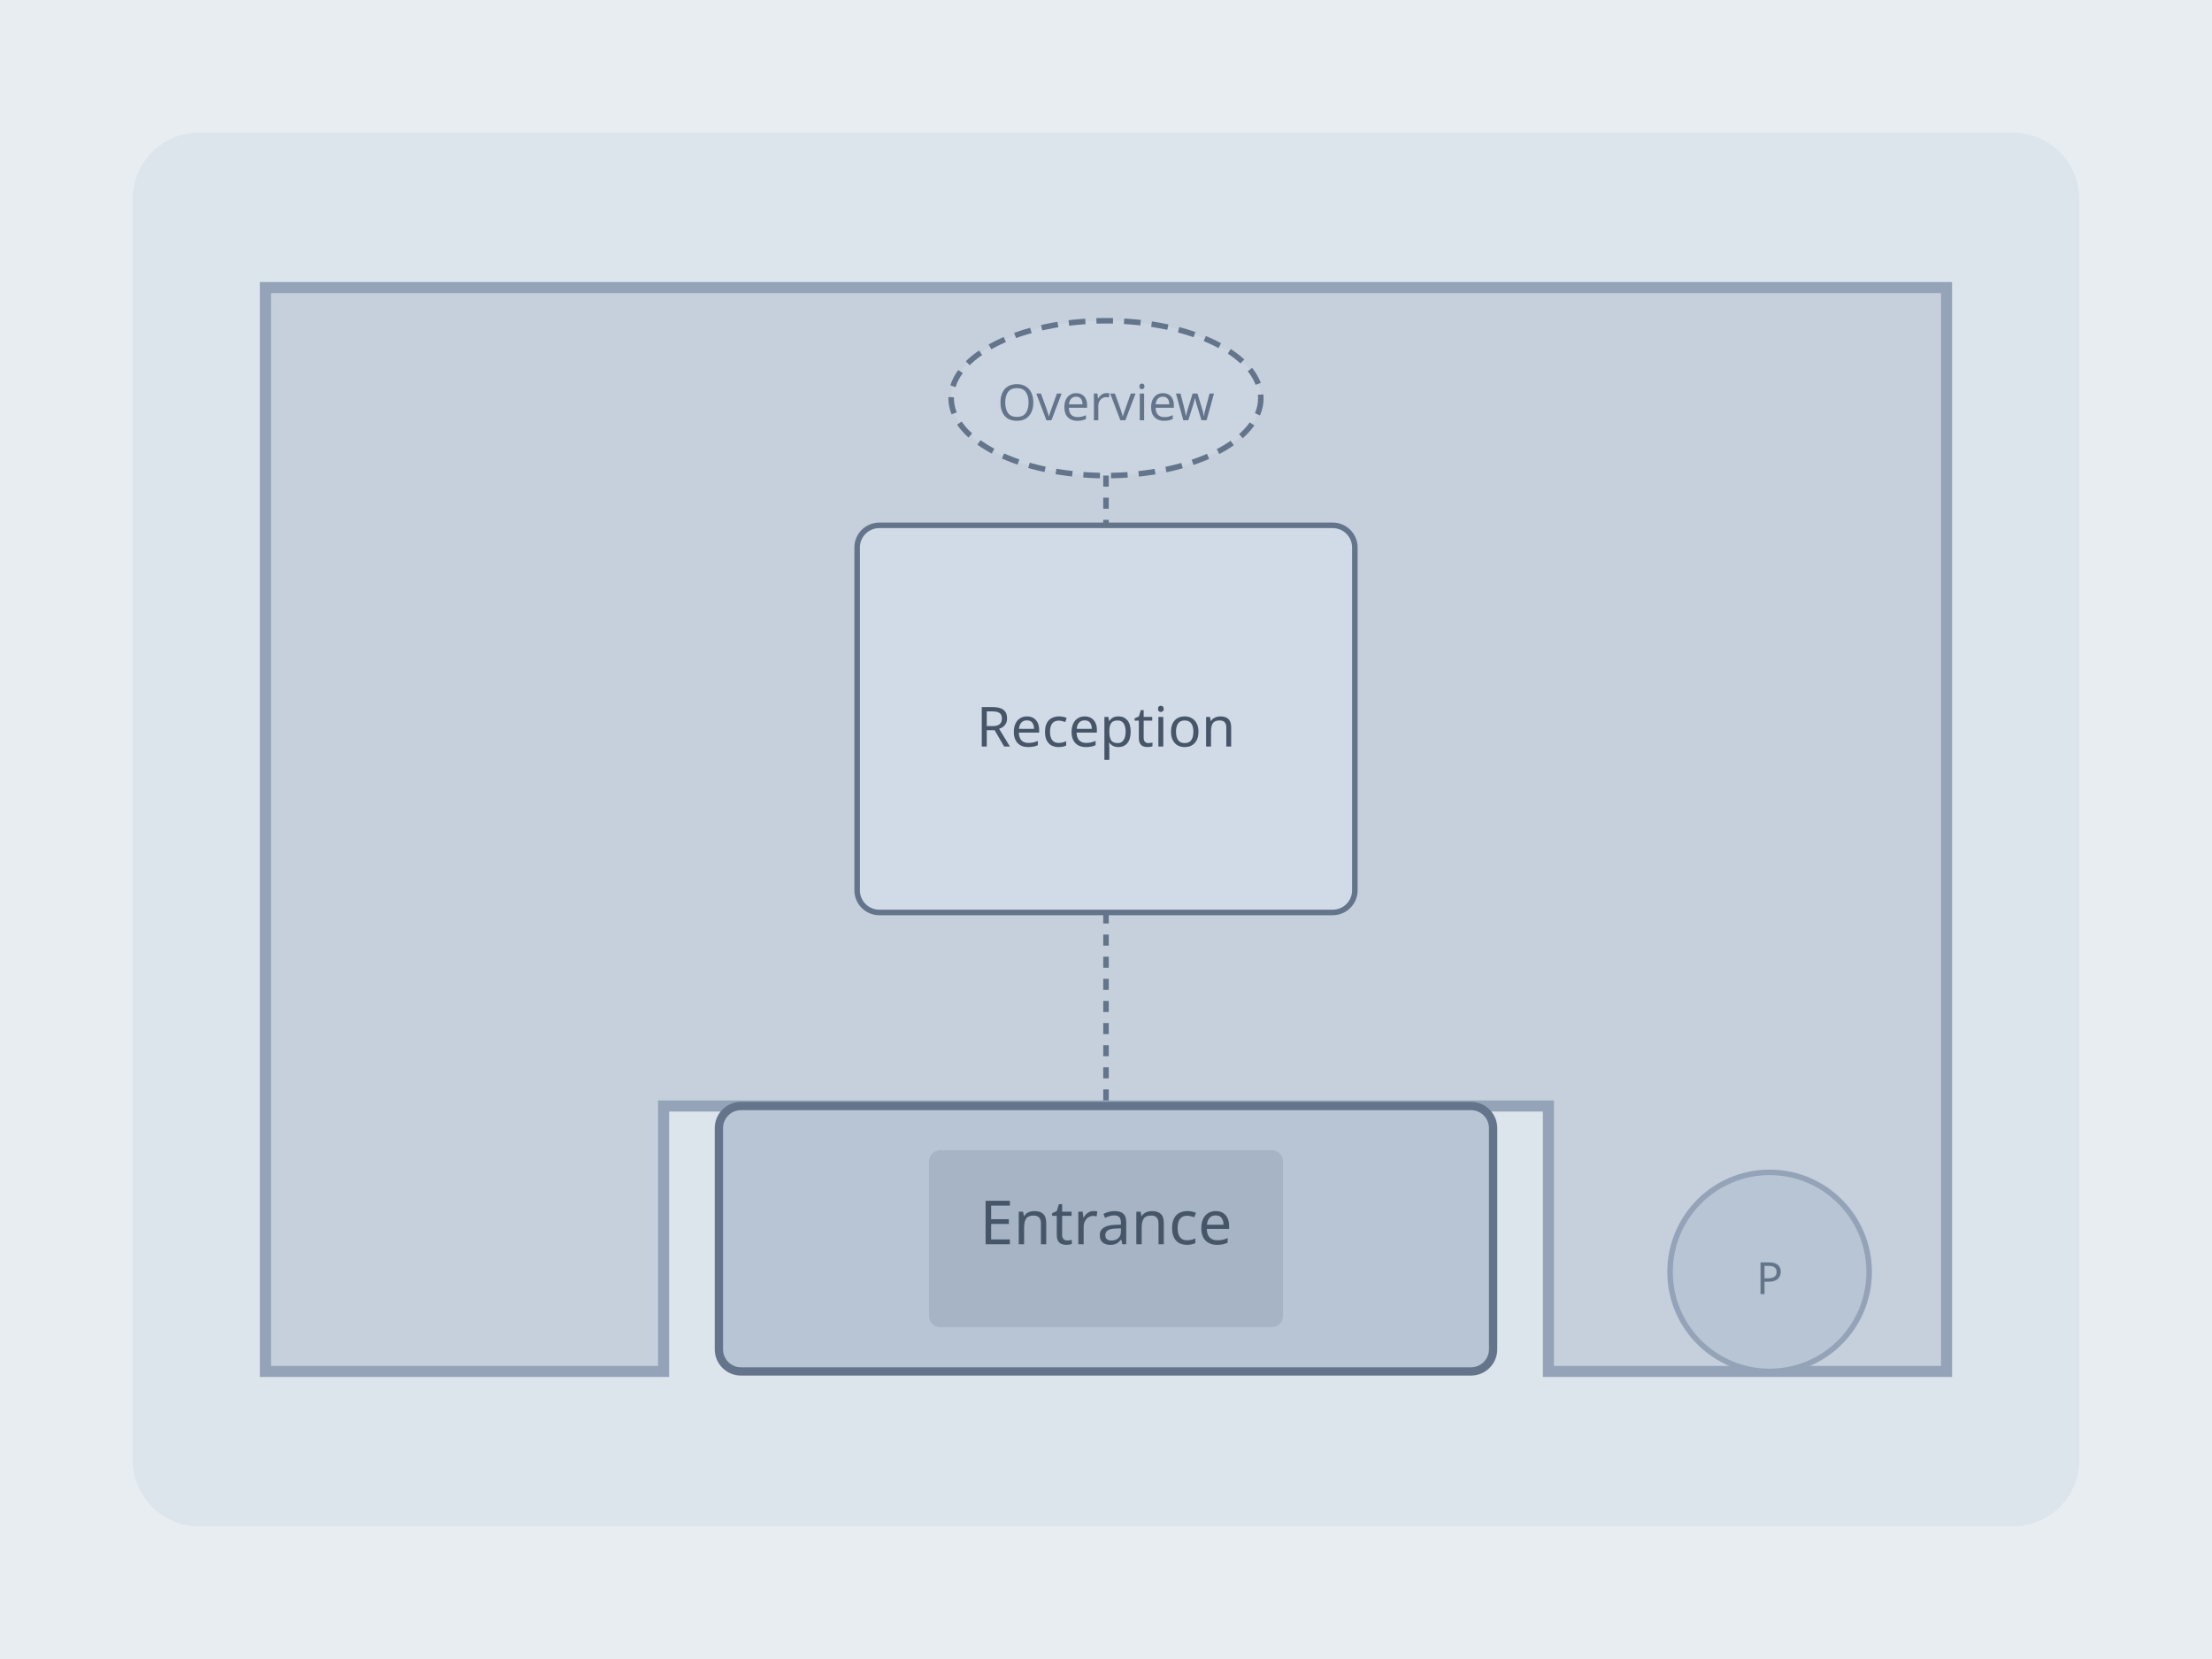
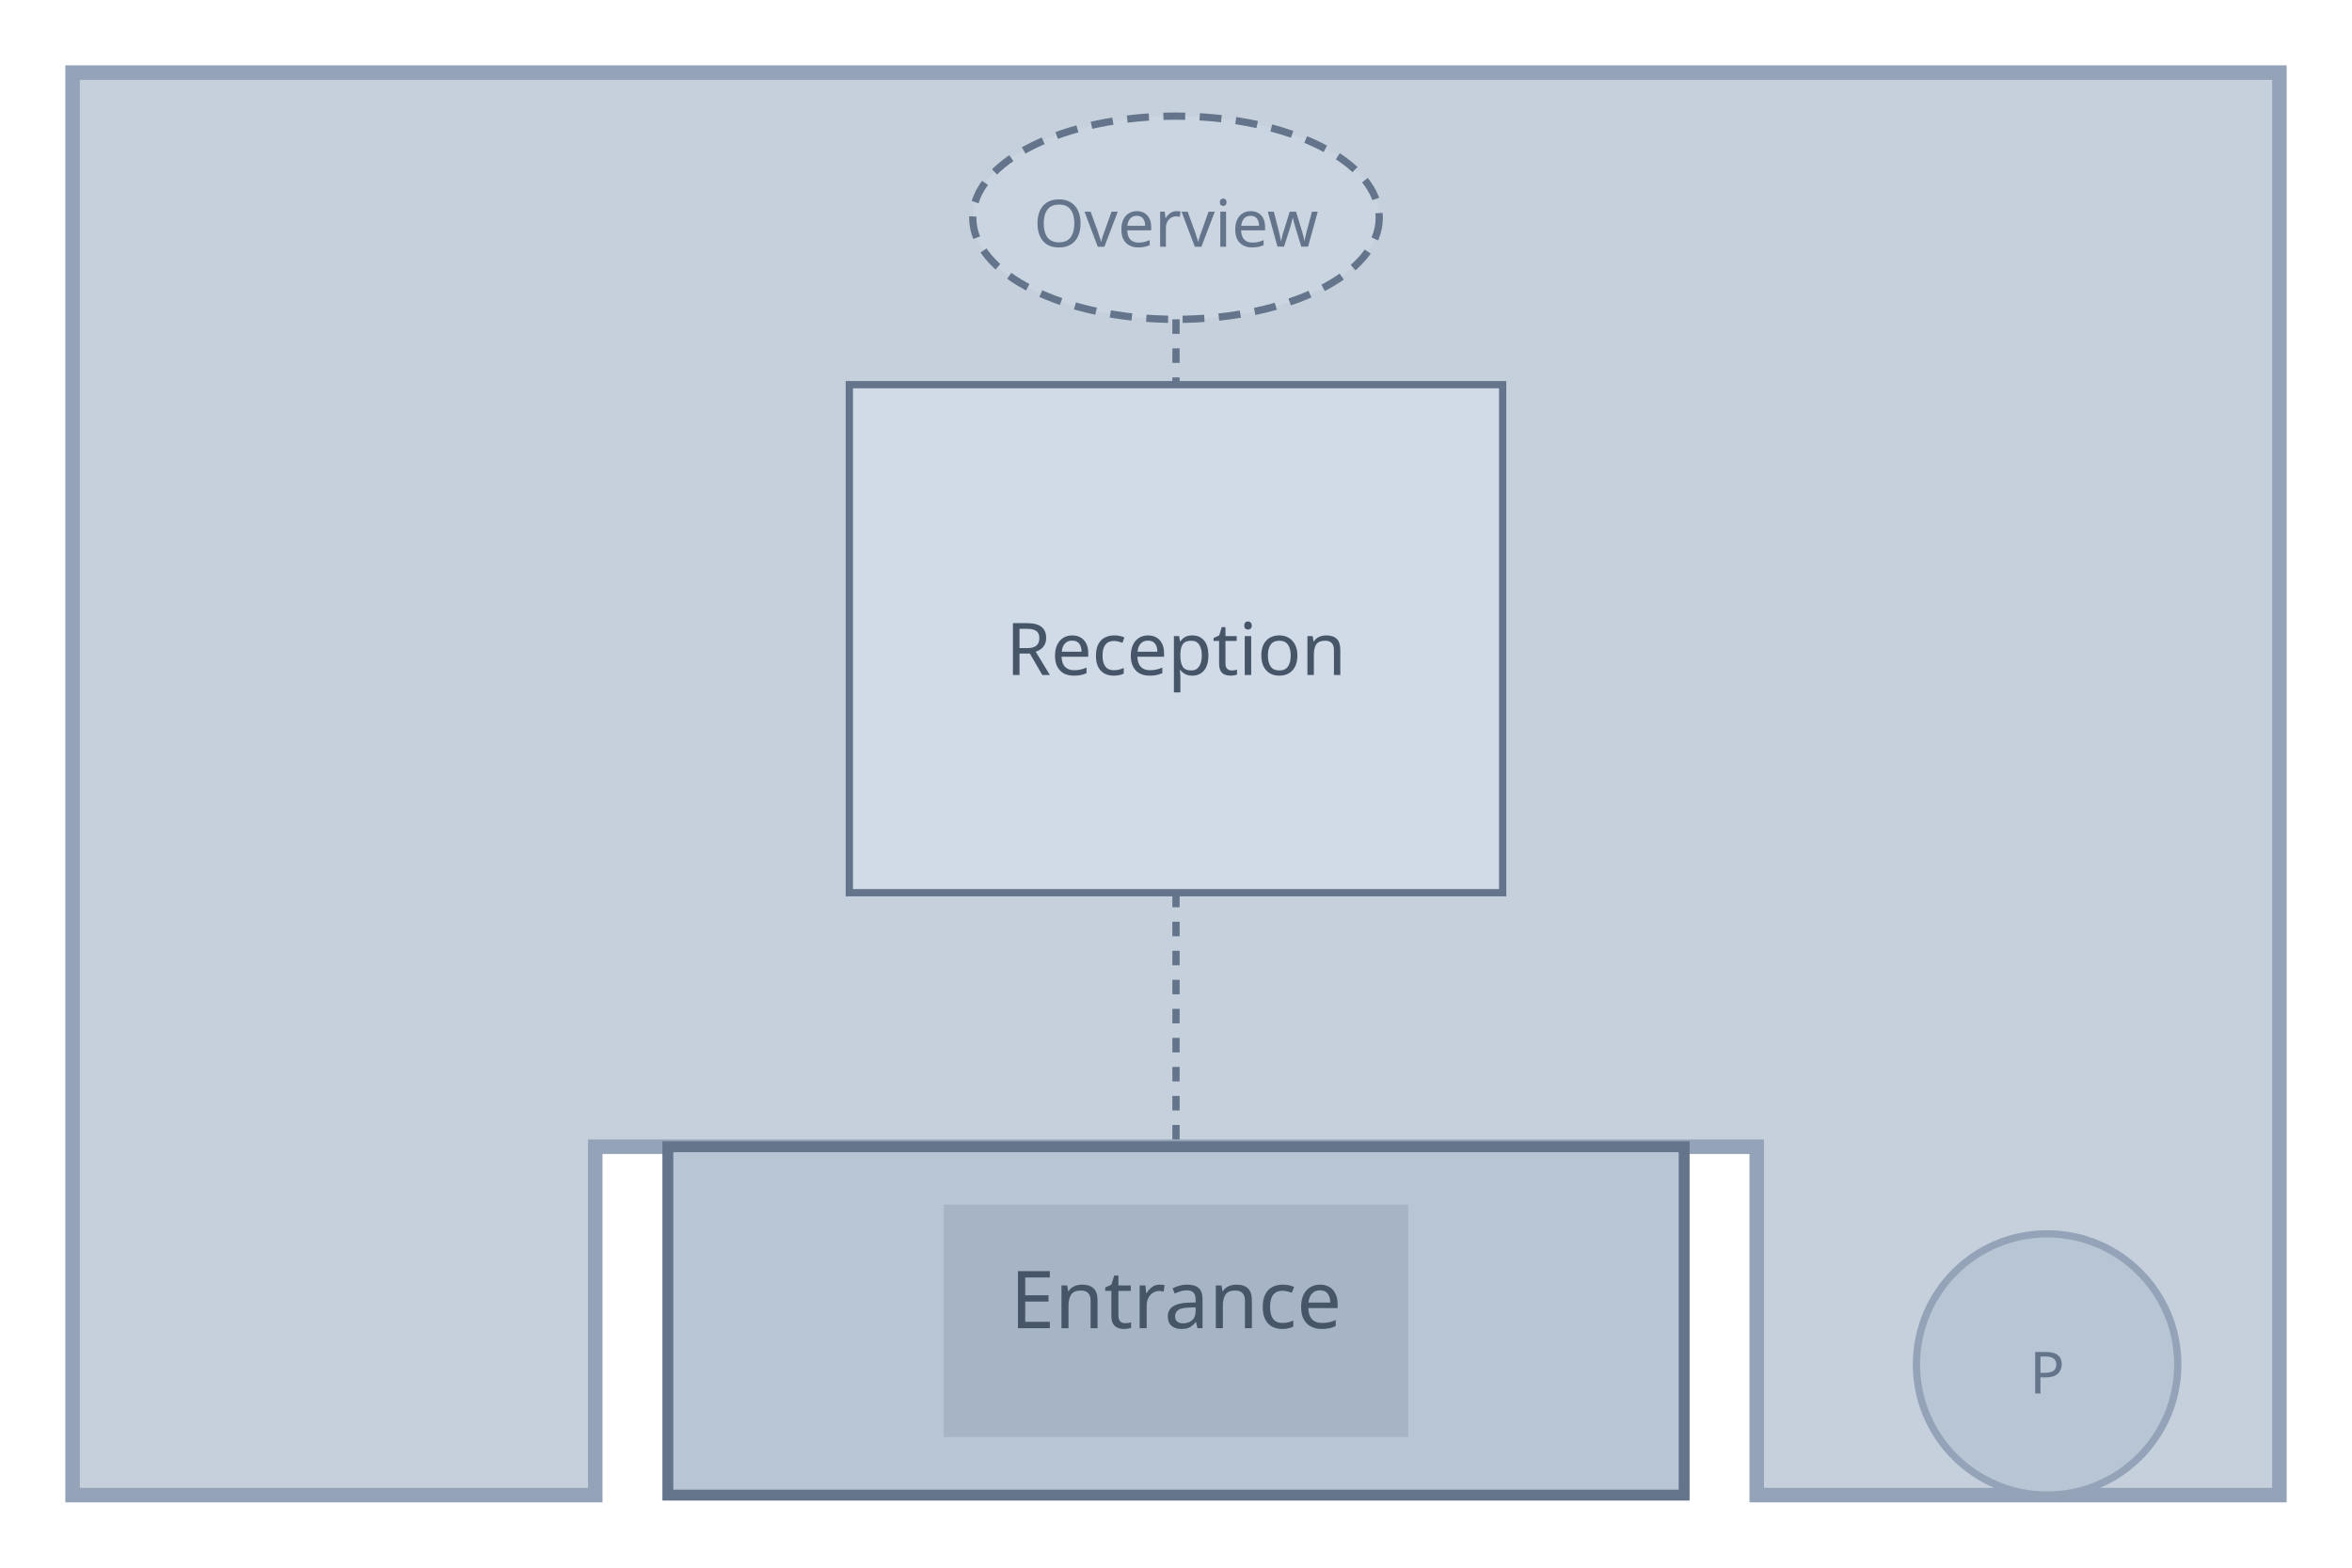
- <svg xmlns="http://www.w3.org/2000/svg" viewBox="0 0 400 300" fill="none">
-   <rect width="400" height="300" fill="#e8edf2" />
-   <rect x="24" y="24" width="352" height="252" rx="12" fill="#dce4ec" />
-   <path d="M48 248 L120 248 L120 200 L280 200 L280 248 L352 248 L352 52 L48 52 Z" fill="#c5d0dc" stroke="#94a3b8" stroke-width="2" />
-   <rect x="130" y="200" width="140" height="48" rx="4" fill="#b8c5d4" stroke="#64748b" stroke-width="1.5" />
-   <rect x="168" y="208" width="64" height="32" rx="2" fill="#94a3b8" opacity="0.5" />
-   <text x="200" y="225" text-anchor="middle" font-family="system-ui,sans-serif" font-size="11" fill="#475569">Entrance</text>
-   <rect x="155" y="95" width="90" height="70" rx="4" fill="#d1dbe8" stroke="#64748b" stroke-width="1" />
-   <text x="200" y="135" text-anchor="middle" font-family="system-ui,sans-serif" font-size="10" fill="#475569">Reception</text>
-   <ellipse cx="200" cy="72" rx="28" ry="14" fill="#cbd5e1" stroke="#64748b" stroke-width="1" stroke-dasharray="3 2" />
-   <text x="200" y="76" text-anchor="middle" font-family="system-ui,sans-serif" font-size="9" fill="#64748b">Overview</text>
-   <path d="M200 86 L200 95" stroke="#64748b" stroke-width="1" stroke-dasharray="2 2" />
-   <path d="M200 165 L200 200" stroke="#64748b" stroke-width="1" stroke-dasharray="2 2" />
-   <circle cx="320" cy="230" r="18" fill="#b8c5d4" stroke="#94a3b8" stroke-width="1" />
-   <text x="320" y="234" text-anchor="middle" font-family="system-ui,sans-serif" font-size="8" fill="#64748b">P</text>
+ <svg xmlns="http://www.w3.org/2000/svg" viewBox="0 0 324 216" fill="none">
+   <g transform="translate(10, 10)">
+     <path d="M0 196 L72 196 L72 148 L232 148 L232 196 L304 196 L304 0 L0 0 Z" fill="#c5d0dc" stroke="#94a3b8" stroke-width="2" />
+     <rect x="82" y="148" width="140" height="48" fill="#b8c5d4" stroke="#64748b" stroke-width="1.5" />
+     <rect x="120" y="156" width="64" height="32" fill="#94a3b8" opacity="0.5" />
+     <text x="152" y="173" text-anchor="middle" font-family="system-ui,sans-serif" font-size="11" fill="#475569">Entrance</text>
+     <rect x="107" y="43" width="90" height="70" fill="#d1dbe8" stroke="#64748b" stroke-width="1" />
+     <text x="152" y="83" text-anchor="middle" font-family="system-ui,sans-serif" font-size="10" fill="#475569">Reception</text>
+     <ellipse cx="152" cy="20" rx="28" ry="14" fill="#cbd5e1" stroke="#64748b" stroke-width="1" stroke-dasharray="3 2" />
+     <text x="152" y="24" text-anchor="middle" font-family="system-ui,sans-serif" font-size="9" fill="#64748b">Overview</text>
+     <path d="M152 34 L152 43" stroke="#64748b" stroke-width="1" stroke-dasharray="2 2" />
+     <path d="M152 113 L152 148" stroke="#64748b" stroke-width="1" stroke-dasharray="2 2" />
+     <circle cx="272" cy="178" r="18" fill="#b8c5d4" stroke="#94a3b8" stroke-width="1" />
+     <text x="272" y="182" text-anchor="middle" font-family="system-ui,sans-serif" font-size="8" fill="#64748b">P</text>
+   </g>
</svg>
